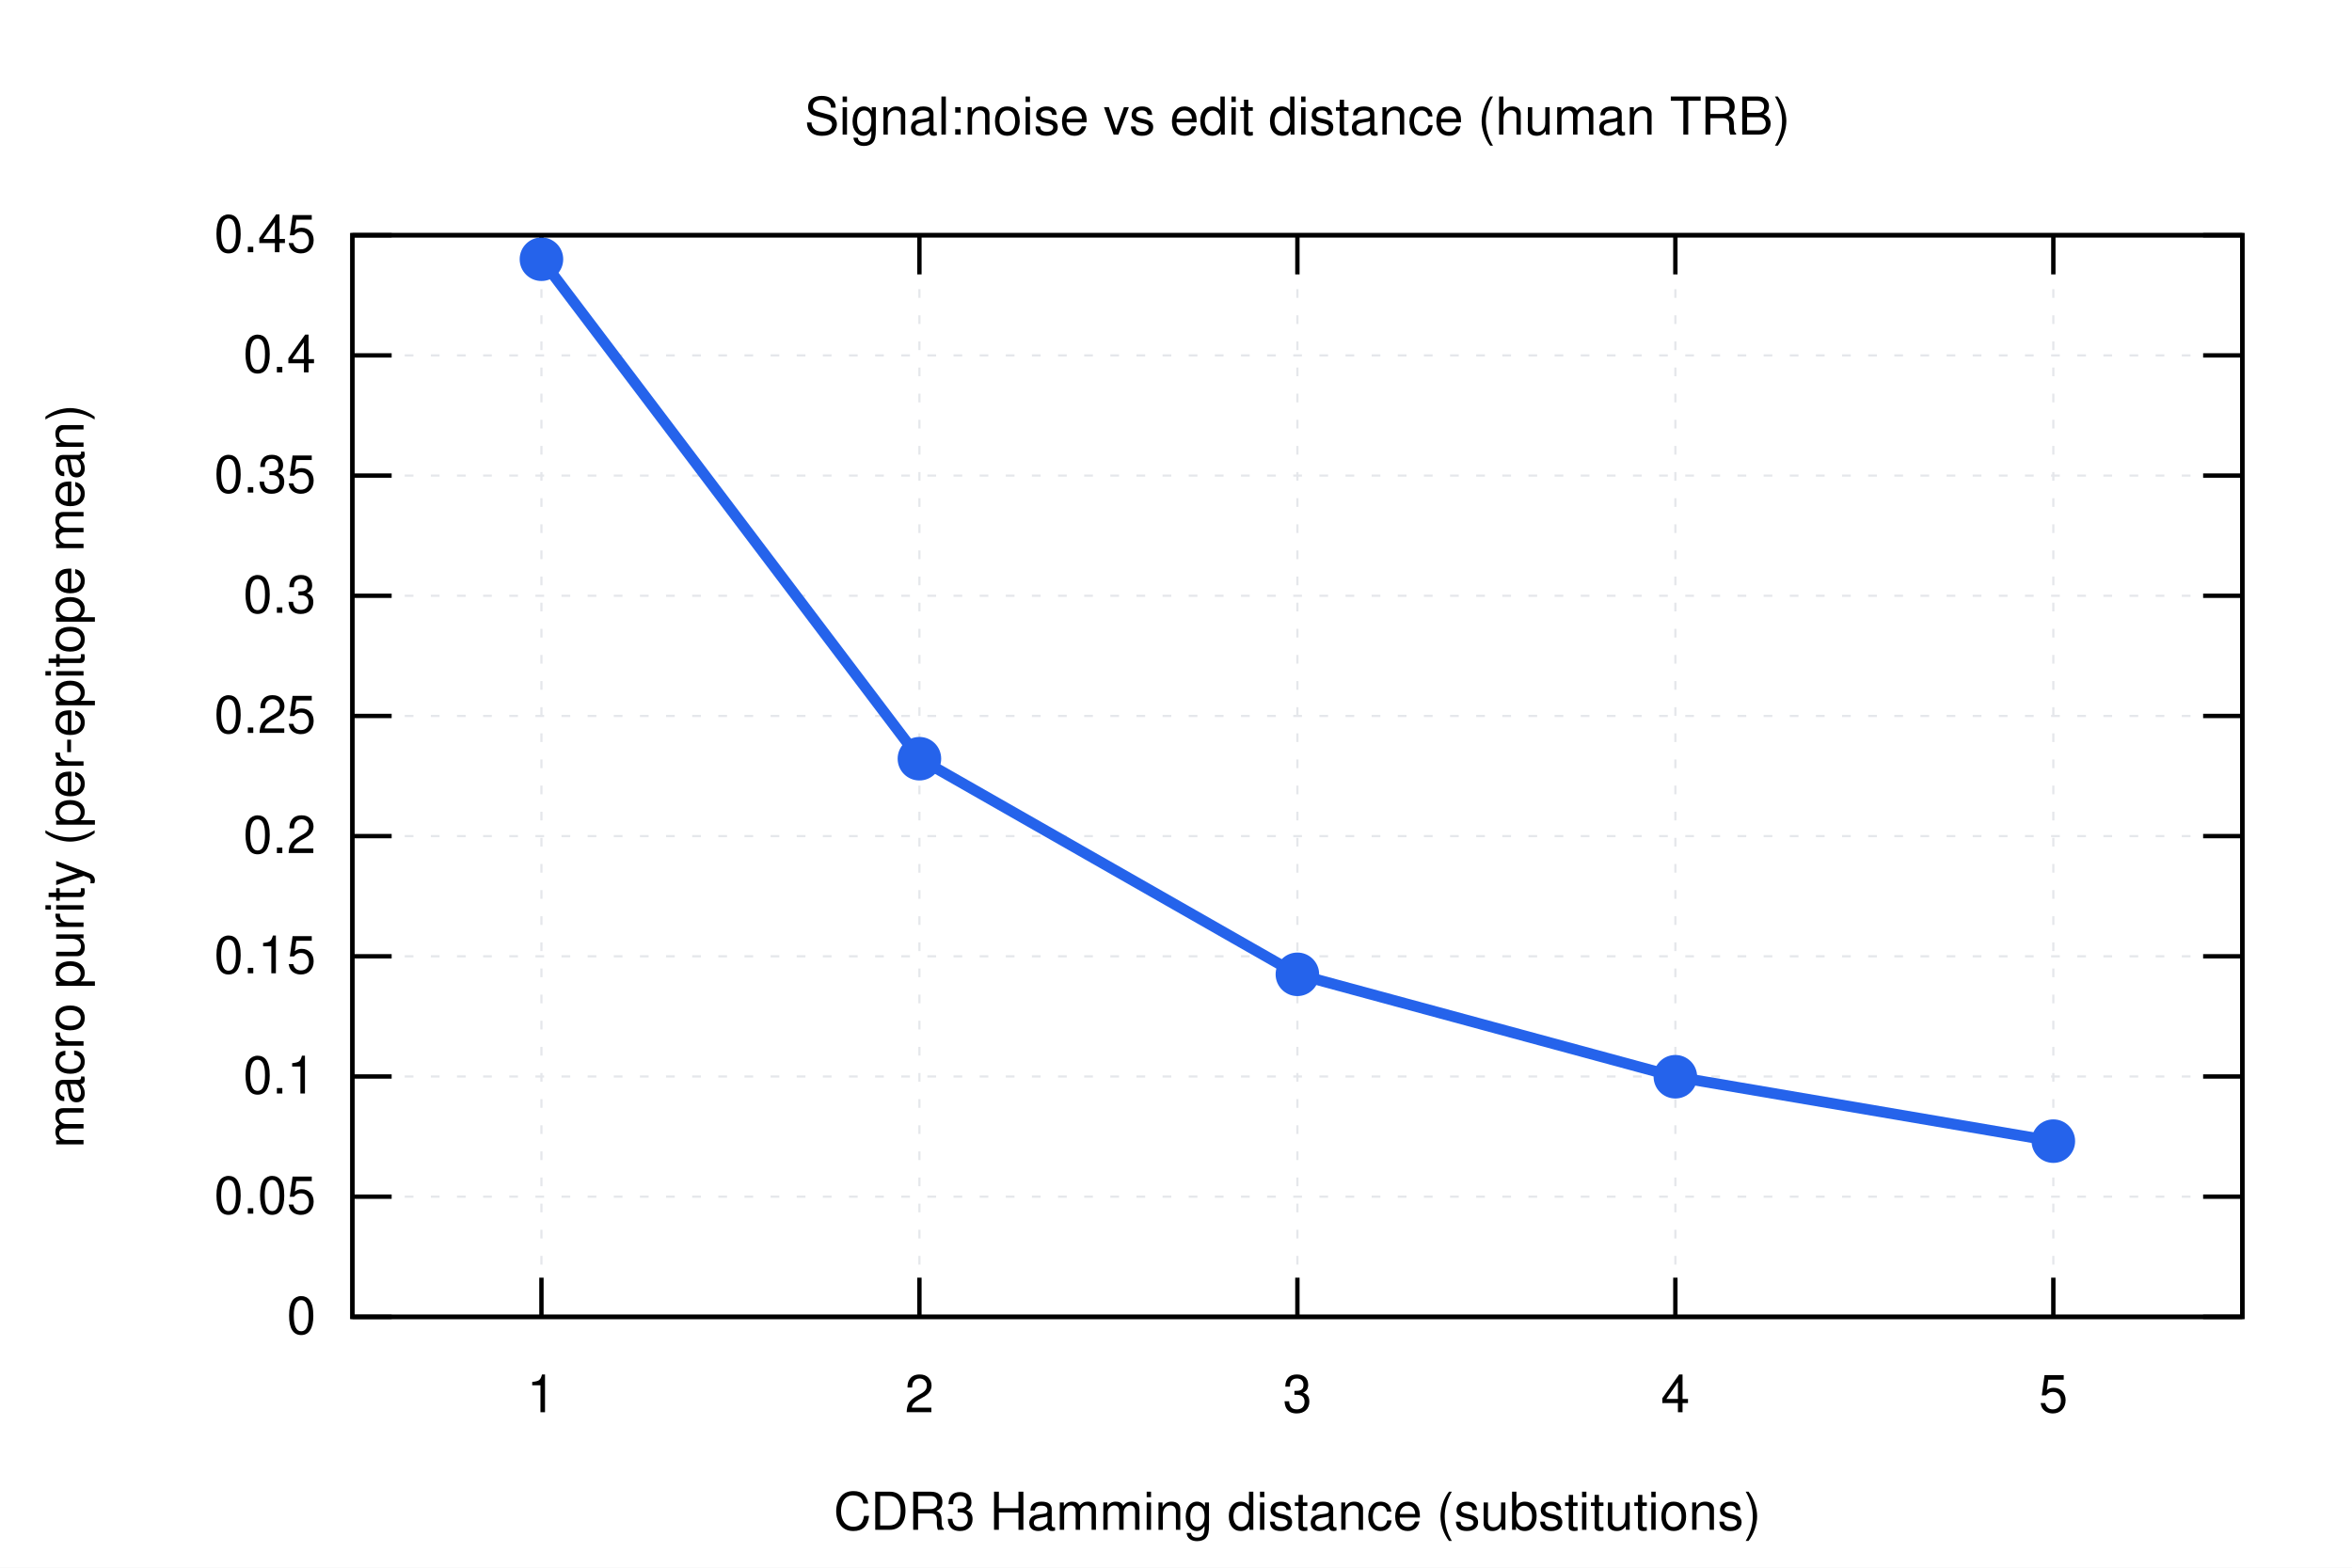
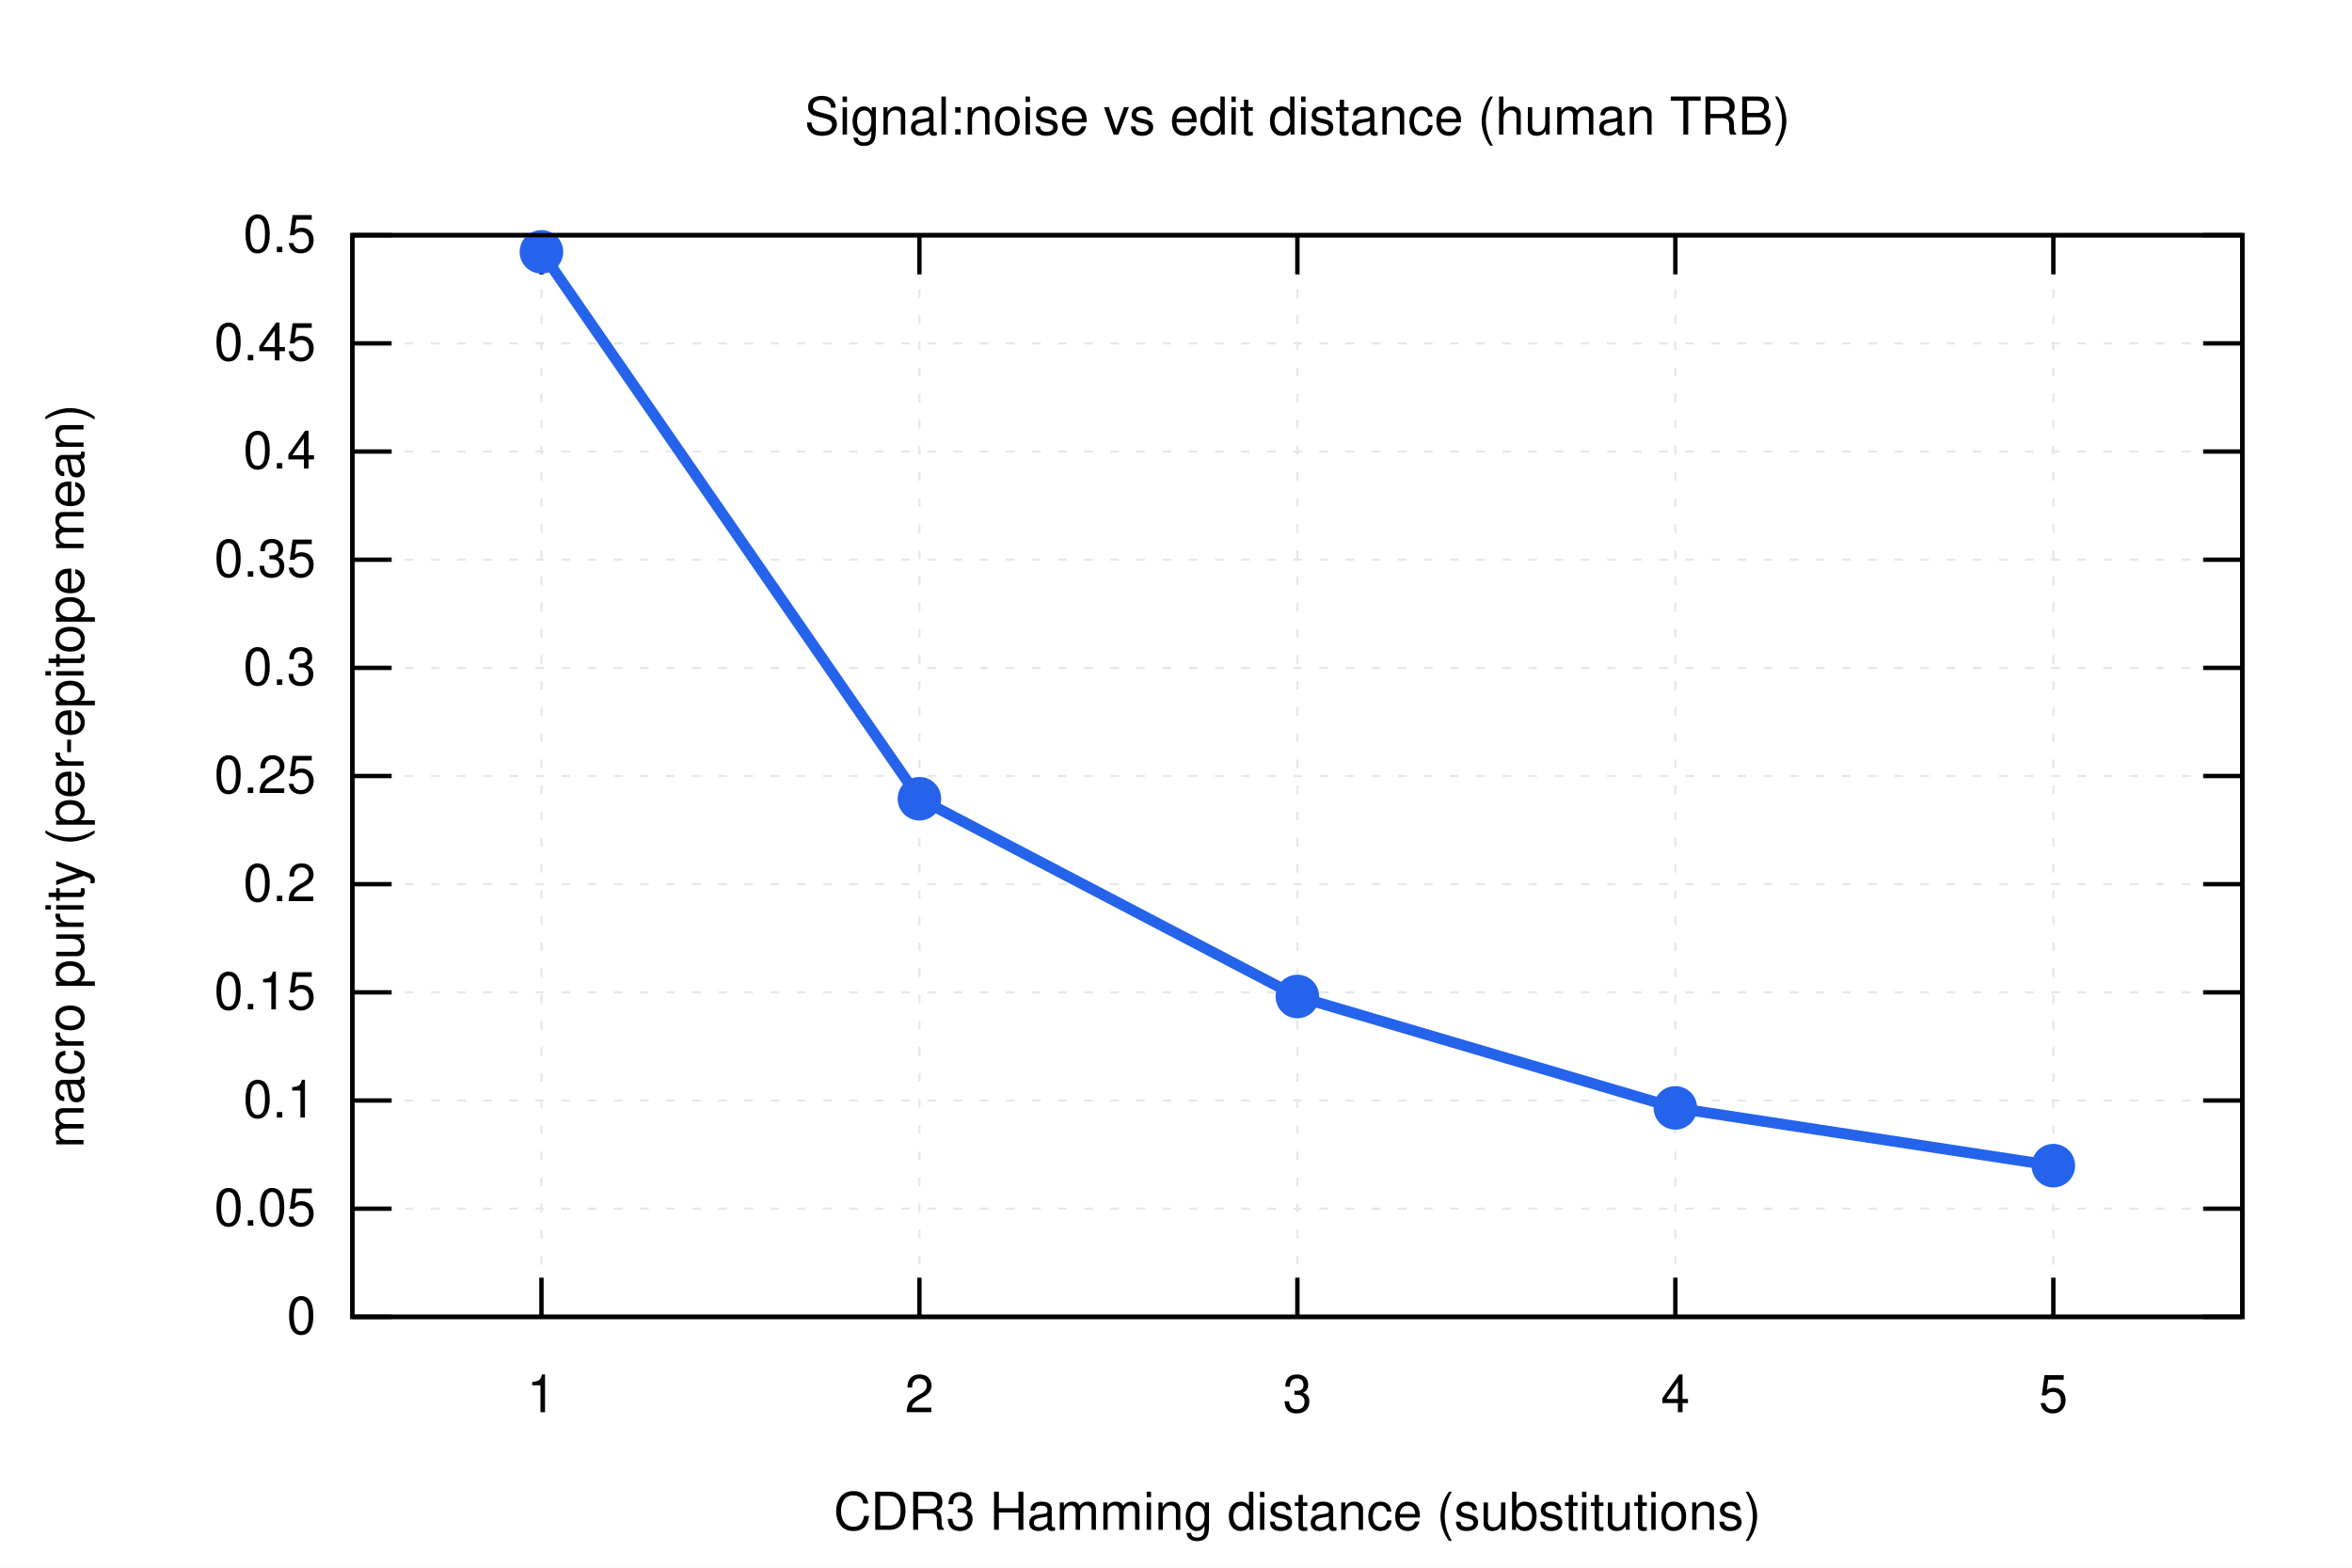
<svg xmlns="http://www.w3.org/2000/svg" xmlns:xlink="http://www.w3.org/1999/xlink" width="540" height="360" viewBox="0 0 540 360">
  <g id="gnuplot_canvas">
    <rect x="0" y="0" width="540" height="360" fill="#ffffff" />
    <defs>
      <circle id="gpDot" r="0.5" stroke-width="0.5" stroke="currentColor" />
      <path id="gpPt0" stroke-width="0.222" stroke="currentColor" d="M-1,0 h2 M0,-1 v2" />
      <path id="gpPt1" stroke-width="0.222" stroke="currentColor" d="M-1,-1 L1,1 M1,-1 L-1,1" />
      <path id="gpPt2" stroke-width="0.222" stroke="currentColor" d="M-1,0 L1,0 M0,-1 L0,1 M-1,-1 L1,1 M-1,1 L1,-1" />
      <rect id="gpPt3" stroke-width="0.222" stroke="currentColor" x="-1" y="-1" width="2" height="2" />
      <rect id="gpPt4" stroke-width="0.222" stroke="currentColor" fill="currentColor" x="-1" y="-1" width="2" height="2" />
      <circle id="gpPt5" stroke-width="0.222" stroke="currentColor" cx="0" cy="0" r="1" />
      <use xlink:href="#gpPt5" id="gpPt6" fill="currentColor" stroke="none" />
      <path id="gpPt7" stroke-width="0.222" stroke="currentColor" d="M0,-1.33 L-1.33,0.67 L1.33,0.67 z" />
      <use xlink:href="#gpPt7" id="gpPt8" fill="currentColor" stroke="none" />
      <use xlink:href="#gpPt7" id="gpPt9" stroke="currentColor" transform="rotate(180)" />
      <use xlink:href="#gpPt9" id="gpPt10" fill="currentColor" stroke="none" />
      <use xlink:href="#gpPt3" id="gpPt11" stroke="currentColor" transform="rotate(45)" />
      <use xlink:href="#gpPt11" id="gpPt12" fill="currentColor" stroke="none" />
      <path id="gpPt13" stroke-width="0.222" stroke="currentColor" d="M0,1.330 L1.265,0.411 L0.782,-1.067 L-0.782,-1.076 L-1.265,0.411 z" />
      <use xlink:href="#gpPt13" id="gpPt14" fill="currentColor" stroke="none" />
      <filter id="textbox" filterUnits="objectBoundingBox" x="0" y="0" height="1" width="1">
        <feFlood flood-color="#FFFFFF" flood-opacity="1" result="bgnd" />
        <feComposite in="SourceGraphic" in2="bgnd" operator="atop" />
      </filter>
      <filter id="greybox" filterUnits="objectBoundingBox" x="0" y="0" height="1" width="1">
        <feFlood flood-color="lightgrey" flood-opacity="1" result="grey" />
        <feComposite in="SourceGraphic" in2="grey" operator="atop" />
      </filter>
    </defs>
    <g fill="none" color="#FFFFFF" stroke="currentColor" stroke-width="1.00" stroke-linecap="butt" stroke-linejoin="miter">
</g>
    <g fill="none" color="black" stroke="currentColor" stroke-width="1.00" stroke-linecap="butt" stroke-linejoin="miter">
</g>
    <g fill="none" color="black" stroke="black" stroke-width="0.50" stroke-linecap="butt" stroke-linejoin="miter">
</g>
    <g fill="none" color="gray" stroke="currentColor" stroke-width="0.50" stroke-linecap="butt" stroke-linejoin="miter">
      <path stroke="rgb(229, 231, 235)" stroke-dasharray="2,4" class="gridline" d="M80.92,302.40 L514.82,302.40  " />
    </g>
    <g fill="none" color="gray" stroke="rgb(229, 231, 235)" stroke-width="1.00" stroke-linecap="butt" stroke-linejoin="miter">
</g>
    <g fill="none" color="black" stroke="currentColor" stroke-width="1.00" stroke-linecap="butt" stroke-linejoin="miter">
      <path stroke="black" d="M80.92,302.40 L89.92,302.40 M514.82,302.40 L505.82,302.40  " />
      <g transform="translate(72.53,306.30)" stroke="none" fill="black" font-family="Helvetica" font-size="12.00" text-anchor="end">
        <text>
          <tspan font-family="Helvetica"> 0</tspan>
        </text>
      </g>
    </g>
    <g fill="none" color="black" stroke="currentColor" stroke-width="1.00" stroke-linecap="butt" stroke-linejoin="miter">
</g>
    <g fill="none" color="black" stroke="black" stroke-width="0.50" stroke-linecap="butt" stroke-linejoin="miter">
</g>
    <g fill="none" color="gray" stroke="currentColor" stroke-width="0.50" stroke-linecap="butt" stroke-linejoin="miter">
-       <path stroke="rgb(229, 231, 235)" stroke-dasharray="2,4" class="gridline" d="M80.92,274.80 L514.82,274.80  " />
-     </g>
-     <g fill="none" color="gray" stroke="rgb(229, 231, 235)" stroke-width="1.00" stroke-linecap="butt" stroke-linejoin="miter">
- </g>
-     <g fill="none" color="black" stroke="currentColor" stroke-width="1.00" stroke-linecap="butt" stroke-linejoin="miter">
-       <path stroke="black" d="M80.92,274.80 L89.92,274.80 M514.82,274.80 L505.82,274.80  " />
-       <g transform="translate(72.53,278.70)" stroke="none" fill="black" font-family="Helvetica" font-size="12.00" text-anchor="end">
+       <path stroke="rgb(229, 231, 235)" stroke-dasharray="2,4" class="gridline" d="M80.92,277.56 L514.82,277.56  " />
+     </g>
+     <g fill="none" color="gray" stroke="rgb(229, 231, 235)" stroke-width="1.00" stroke-linecap="butt" stroke-linejoin="miter">
+ </g>
+     <g fill="none" color="black" stroke="currentColor" stroke-width="1.00" stroke-linecap="butt" stroke-linejoin="miter">
+       <path stroke="black" d="M80.92,277.56 L89.92,277.56 M514.82,277.56 L505.82,277.56  " />
+       <g transform="translate(72.53,281.46)" stroke="none" fill="black" font-family="Helvetica" font-size="12.00" text-anchor="end">
        <text>
          <tspan font-family="Helvetica"> 0.05</tspan>
        </text>
      </g>
    </g>
    <g fill="none" color="black" stroke="currentColor" stroke-width="1.00" stroke-linecap="butt" stroke-linejoin="miter">
</g>
    <g fill="none" color="black" stroke="black" stroke-width="0.50" stroke-linecap="butt" stroke-linejoin="miter">
</g>
    <g fill="none" color="gray" stroke="currentColor" stroke-width="0.50" stroke-linecap="butt" stroke-linejoin="miter">
-       <path stroke="rgb(229, 231, 235)" stroke-dasharray="2,4" class="gridline" d="M80.92,247.20 L514.82,247.20  " />
-     </g>
-     <g fill="none" color="gray" stroke="rgb(229, 231, 235)" stroke-width="1.00" stroke-linecap="butt" stroke-linejoin="miter">
- </g>
-     <g fill="none" color="black" stroke="currentColor" stroke-width="1.00" stroke-linecap="butt" stroke-linejoin="miter">
-       <path stroke="black" d="M80.92,247.20 L89.92,247.20 M514.82,247.20 L505.82,247.20  " />
-       <g transform="translate(72.53,251.10)" stroke="none" fill="black" font-family="Helvetica" font-size="12.00" text-anchor="end">
+       <path stroke="rgb(229, 231, 235)" stroke-dasharray="2,4" class="gridline" d="M80.92,252.72 L514.82,252.72  " />
+     </g>
+     <g fill="none" color="gray" stroke="rgb(229, 231, 235)" stroke-width="1.00" stroke-linecap="butt" stroke-linejoin="miter">
+ </g>
+     <g fill="none" color="black" stroke="currentColor" stroke-width="1.00" stroke-linecap="butt" stroke-linejoin="miter">
+       <path stroke="black" d="M80.92,252.72 L89.92,252.72 M514.82,252.72 L505.82,252.72  " />
+       <g transform="translate(72.53,256.62)" stroke="none" fill="black" font-family="Helvetica" font-size="12.00" text-anchor="end">
        <text>
          <tspan font-family="Helvetica"> 0.1</tspan>
        </text>
      </g>
    </g>
    <g fill="none" color="black" stroke="currentColor" stroke-width="1.00" stroke-linecap="butt" stroke-linejoin="miter">
</g>
    <g fill="none" color="black" stroke="black" stroke-width="0.50" stroke-linecap="butt" stroke-linejoin="miter">
</g>
    <g fill="none" color="gray" stroke="currentColor" stroke-width="0.50" stroke-linecap="butt" stroke-linejoin="miter">
-       <path stroke="rgb(229, 231, 235)" stroke-dasharray="2,4" class="gridline" d="M80.92,219.60 L514.82,219.60  " />
-     </g>
-     <g fill="none" color="gray" stroke="rgb(229, 231, 235)" stroke-width="1.00" stroke-linecap="butt" stroke-linejoin="miter">
- </g>
-     <g fill="none" color="black" stroke="currentColor" stroke-width="1.00" stroke-linecap="butt" stroke-linejoin="miter">
-       <path stroke="black" d="M80.92,219.60 L89.92,219.60 M514.82,219.60 L505.82,219.60  " />
-       <g transform="translate(72.53,223.50)" stroke="none" fill="black" font-family="Helvetica" font-size="12.00" text-anchor="end">
+       <path stroke="rgb(229, 231, 235)" stroke-dasharray="2,4" class="gridline" d="M80.92,227.88 L514.82,227.88  " />
+     </g>
+     <g fill="none" color="gray" stroke="rgb(229, 231, 235)" stroke-width="1.00" stroke-linecap="butt" stroke-linejoin="miter">
+ </g>
+     <g fill="none" color="black" stroke="currentColor" stroke-width="1.00" stroke-linecap="butt" stroke-linejoin="miter">
+       <path stroke="black" d="M80.92,227.88 L89.92,227.88 M514.82,227.88 L505.82,227.88  " />
+       <g transform="translate(72.53,231.78)" stroke="none" fill="black" font-family="Helvetica" font-size="12.00" text-anchor="end">
        <text>
          <tspan font-family="Helvetica"> 0.15</tspan>
        </text>
      </g>
    </g>
    <g fill="none" color="black" stroke="currentColor" stroke-width="1.00" stroke-linecap="butt" stroke-linejoin="miter">
</g>
    <g fill="none" color="black" stroke="black" stroke-width="0.50" stroke-linecap="butt" stroke-linejoin="miter">
</g>
    <g fill="none" color="gray" stroke="currentColor" stroke-width="0.50" stroke-linecap="butt" stroke-linejoin="miter">
-       <path stroke="rgb(229, 231, 235)" stroke-dasharray="2,4" class="gridline" d="M80.92,192.00 L514.82,192.00  " />
-     </g>
-     <g fill="none" color="gray" stroke="rgb(229, 231, 235)" stroke-width="1.00" stroke-linecap="butt" stroke-linejoin="miter">
- </g>
-     <g fill="none" color="black" stroke="currentColor" stroke-width="1.00" stroke-linecap="butt" stroke-linejoin="miter">
-       <path stroke="black" d="M80.92,192.00 L89.92,192.00 M514.82,192.00 L505.82,192.00  " />
-       <g transform="translate(72.53,195.90)" stroke="none" fill="black" font-family="Helvetica" font-size="12.00" text-anchor="end">
+       <path stroke="rgb(229, 231, 235)" stroke-dasharray="2,4" class="gridline" d="M80.92,203.04 L514.82,203.04  " />
+     </g>
+     <g fill="none" color="gray" stroke="rgb(229, 231, 235)" stroke-width="1.00" stroke-linecap="butt" stroke-linejoin="miter">
+ </g>
+     <g fill="none" color="black" stroke="currentColor" stroke-width="1.00" stroke-linecap="butt" stroke-linejoin="miter">
+       <path stroke="black" d="M80.92,203.04 L89.92,203.04 M514.82,203.04 L505.82,203.04  " />
+       <g transform="translate(72.53,206.94)" stroke="none" fill="black" font-family="Helvetica" font-size="12.00" text-anchor="end">
        <text>
          <tspan font-family="Helvetica"> 0.2</tspan>
        </text>
      </g>
    </g>
    <g fill="none" color="black" stroke="currentColor" stroke-width="1.00" stroke-linecap="butt" stroke-linejoin="miter">
</g>
    <g fill="none" color="black" stroke="black" stroke-width="0.50" stroke-linecap="butt" stroke-linejoin="miter">
</g>
    <g fill="none" color="gray" stroke="currentColor" stroke-width="0.50" stroke-linecap="butt" stroke-linejoin="miter">
-       <path stroke="rgb(229, 231, 235)" stroke-dasharray="2,4" class="gridline" d="M80.92,164.41 L514.82,164.41  " />
-     </g>
-     <g fill="none" color="gray" stroke="rgb(229, 231, 235)" stroke-width="1.00" stroke-linecap="butt" stroke-linejoin="miter">
- </g>
-     <g fill="none" color="black" stroke="currentColor" stroke-width="1.00" stroke-linecap="butt" stroke-linejoin="miter">
-       <path stroke="black" d="M80.92,164.41 L89.92,164.41 M514.82,164.41 L505.82,164.41  " />
-       <g transform="translate(72.53,168.31)" stroke="none" fill="black" font-family="Helvetica" font-size="12.00" text-anchor="end">
+       <path stroke="rgb(229, 231, 235)" stroke-dasharray="2,4" class="gridline" d="M80.92,178.20 L514.82,178.20  " />
+     </g>
+     <g fill="none" color="gray" stroke="rgb(229, 231, 235)" stroke-width="1.00" stroke-linecap="butt" stroke-linejoin="miter">
+ </g>
+     <g fill="none" color="black" stroke="currentColor" stroke-width="1.00" stroke-linecap="butt" stroke-linejoin="miter">
+       <path stroke="black" d="M80.92,178.20 L89.92,178.20 M514.82,178.20 L505.82,178.20  " />
+       <g transform="translate(72.53,182.10)" stroke="none" fill="black" font-family="Helvetica" font-size="12.00" text-anchor="end">
        <text>
          <tspan font-family="Helvetica"> 0.25</tspan>
        </text>
      </g>
    </g>
    <g fill="none" color="black" stroke="currentColor" stroke-width="1.00" stroke-linecap="butt" stroke-linejoin="miter">
</g>
    <g fill="none" color="black" stroke="black" stroke-width="0.50" stroke-linecap="butt" stroke-linejoin="miter">
</g>
    <g fill="none" color="gray" stroke="currentColor" stroke-width="0.50" stroke-linecap="butt" stroke-linejoin="miter">
-       <path stroke="rgb(229, 231, 235)" stroke-dasharray="2,4" class="gridline" d="M80.92,136.81 L514.82,136.81  " />
-     </g>
-     <g fill="none" color="gray" stroke="rgb(229, 231, 235)" stroke-width="1.00" stroke-linecap="butt" stroke-linejoin="miter">
- </g>
-     <g fill="none" color="black" stroke="currentColor" stroke-width="1.00" stroke-linecap="butt" stroke-linejoin="miter">
-       <path stroke="black" d="M80.92,136.81 L89.92,136.81 M514.82,136.81 L505.82,136.81  " />
-       <g transform="translate(72.53,140.71)" stroke="none" fill="black" font-family="Helvetica" font-size="12.00" text-anchor="end">
+       <path stroke="rgb(229, 231, 235)" stroke-dasharray="2,4" class="gridline" d="M80.92,153.37 L514.82,153.37  " />
+     </g>
+     <g fill="none" color="gray" stroke="rgb(229, 231, 235)" stroke-width="1.00" stroke-linecap="butt" stroke-linejoin="miter">
+ </g>
+     <g fill="none" color="black" stroke="currentColor" stroke-width="1.00" stroke-linecap="butt" stroke-linejoin="miter">
+       <path stroke="black" d="M80.92,153.37 L89.92,153.37 M514.82,153.37 L505.82,153.37  " />
+       <g transform="translate(72.53,157.27)" stroke="none" fill="black" font-family="Helvetica" font-size="12.00" text-anchor="end">
        <text>
          <tspan font-family="Helvetica"> 0.3</tspan>
        </text>
      </g>
    </g>
    <g fill="none" color="black" stroke="currentColor" stroke-width="1.00" stroke-linecap="butt" stroke-linejoin="miter">
</g>
    <g fill="none" color="black" stroke="black" stroke-width="0.50" stroke-linecap="butt" stroke-linejoin="miter">
</g>
    <g fill="none" color="gray" stroke="currentColor" stroke-width="0.50" stroke-linecap="butt" stroke-linejoin="miter">
-       <path stroke="rgb(229, 231, 235)" stroke-dasharray="2,4" class="gridline" d="M80.92,109.21 L514.82,109.21  " />
-     </g>
-     <g fill="none" color="gray" stroke="rgb(229, 231, 235)" stroke-width="1.00" stroke-linecap="butt" stroke-linejoin="miter">
- </g>
-     <g fill="none" color="black" stroke="currentColor" stroke-width="1.00" stroke-linecap="butt" stroke-linejoin="miter">
-       <path stroke="black" d="M80.92,109.21 L89.92,109.21 M514.82,109.21 L505.82,109.21  " />
-       <g transform="translate(72.53,113.11)" stroke="none" fill="black" font-family="Helvetica" font-size="12.00" text-anchor="end">
+       <path stroke="rgb(229, 231, 235)" stroke-dasharray="2,4" class="gridline" d="M80.92,128.53 L514.82,128.53  " />
+     </g>
+     <g fill="none" color="gray" stroke="rgb(229, 231, 235)" stroke-width="1.00" stroke-linecap="butt" stroke-linejoin="miter">
+ </g>
+     <g fill="none" color="black" stroke="currentColor" stroke-width="1.00" stroke-linecap="butt" stroke-linejoin="miter">
+       <path stroke="black" d="M80.92,128.53 L89.92,128.53 M514.82,128.53 L505.82,128.53  " />
+       <g transform="translate(72.53,132.43)" stroke="none" fill="black" font-family="Helvetica" font-size="12.00" text-anchor="end">
        <text>
          <tspan font-family="Helvetica"> 0.35</tspan>
        </text>
      </g>
    </g>
    <g fill="none" color="black" stroke="currentColor" stroke-width="1.00" stroke-linecap="butt" stroke-linejoin="miter">
</g>
    <g fill="none" color="black" stroke="black" stroke-width="0.50" stroke-linecap="butt" stroke-linejoin="miter">
</g>
    <g fill="none" color="gray" stroke="currentColor" stroke-width="0.50" stroke-linecap="butt" stroke-linejoin="miter">
-       <path stroke="rgb(229, 231, 235)" stroke-dasharray="2,4" class="gridline" d="M80.92,81.61 L514.82,81.61  " />
-     </g>
-     <g fill="none" color="gray" stroke="rgb(229, 231, 235)" stroke-width="1.00" stroke-linecap="butt" stroke-linejoin="miter">
- </g>
-     <g fill="none" color="black" stroke="currentColor" stroke-width="1.00" stroke-linecap="butt" stroke-linejoin="miter">
-       <path stroke="black" d="M80.92,81.61 L89.92,81.61 M514.82,81.61 L505.82,81.61  " />
-       <g transform="translate(72.53,85.51)" stroke="none" fill="black" font-family="Helvetica" font-size="12.00" text-anchor="end">
+       <path stroke="rgb(229, 231, 235)" stroke-dasharray="2,4" class="gridline" d="M80.92,103.69 L514.82,103.69  " />
+     </g>
+     <g fill="none" color="gray" stroke="rgb(229, 231, 235)" stroke-width="1.00" stroke-linecap="butt" stroke-linejoin="miter">
+ </g>
+     <g fill="none" color="black" stroke="currentColor" stroke-width="1.00" stroke-linecap="butt" stroke-linejoin="miter">
+       <path stroke="black" d="M80.92,103.69 L89.92,103.69 M514.82,103.69 L505.82,103.69  " />
+       <g transform="translate(72.53,107.59)" stroke="none" fill="black" font-family="Helvetica" font-size="12.00" text-anchor="end">
        <text>
          <tspan font-family="Helvetica"> 0.4</tspan>
+         </text>
+       </g>
+     </g>
+     <g fill="none" color="black" stroke="currentColor" stroke-width="1.00" stroke-linecap="butt" stroke-linejoin="miter">
+ </g>
+     <g fill="none" color="black" stroke="black" stroke-width="0.50" stroke-linecap="butt" stroke-linejoin="miter">
+ </g>
+     <g fill="none" color="gray" stroke="currentColor" stroke-width="0.50" stroke-linecap="butt" stroke-linejoin="miter">
+       <path stroke="rgb(229, 231, 235)" stroke-dasharray="2,4" class="gridline" d="M80.92,78.85 L514.82,78.85  " />
+     </g>
+     <g fill="none" color="gray" stroke="rgb(229, 231, 235)" stroke-width="1.00" stroke-linecap="butt" stroke-linejoin="miter">
+ </g>
+     <g fill="none" color="black" stroke="currentColor" stroke-width="1.00" stroke-linecap="butt" stroke-linejoin="miter">
+       <path stroke="black" d="M80.92,78.85 L89.92,78.85 M514.82,78.85 L505.82,78.85  " />
+       <g transform="translate(72.53,82.75)" stroke="none" fill="black" font-family="Helvetica" font-size="12.00" text-anchor="end">
+         <text>
+           <tspan font-family="Helvetica"> 0.45</tspan>
        </text>
      </g>
    </g>
    <g fill="none" color="black" stroke="currentColor" stroke-width="1.00" stroke-linecap="butt" stroke-linejoin="miter">
</g>
    <g fill="none" color="black" stroke="black" stroke-width="0.50" stroke-linecap="butt" stroke-linejoin="miter">
</g>
    <g fill="none" color="gray" stroke="currentColor" stroke-width="0.50" stroke-linecap="butt" stroke-linejoin="miter">
      <path stroke="rgb(229, 231, 235)" stroke-dasharray="2,4" class="gridline" d="M80.92,54.01 L514.82,54.01  " />
    </g>
    <g fill="none" color="gray" stroke="rgb(229, 231, 235)" stroke-width="1.00" stroke-linecap="butt" stroke-linejoin="miter">
</g>
    <g fill="none" color="black" stroke="currentColor" stroke-width="1.00" stroke-linecap="butt" stroke-linejoin="miter">
      <path stroke="black" d="M80.92,54.01 L89.92,54.01 M514.82,54.01 L505.82,54.01  " />
      <g transform="translate(72.53,57.91)" stroke="none" fill="black" font-family="Helvetica" font-size="12.00" text-anchor="end">
        <text>
-           <tspan font-family="Helvetica"> 0.45</tspan>
+           <tspan font-family="Helvetica"> 0.5</tspan>
        </text>
      </g>
    </g>
    <g fill="none" color="black" stroke="currentColor" stroke-width="1.00" stroke-linecap="butt" stroke-linejoin="miter">
</g>
    <g fill="none" color="black" stroke="black" stroke-width="0.50" stroke-linecap="butt" stroke-linejoin="miter">
</g>
    <g fill="none" color="gray" stroke="currentColor" stroke-width="0.50" stroke-linecap="butt" stroke-linejoin="miter">
      <path stroke="rgb(229, 231, 235)" stroke-dasharray="2,4" class="gridline" d="M124.31,302.40 L124.31,54.01  " />
    </g>
    <g fill="none" color="gray" stroke="rgb(229, 231, 235)" stroke-width="1.00" stroke-linecap="butt" stroke-linejoin="miter">
</g>
    <g fill="none" color="black" stroke="currentColor" stroke-width="1.00" stroke-linecap="butt" stroke-linejoin="miter">
      <path stroke="black" d="M124.31,302.40 L124.31,293.40 M124.31,54.01 L124.31,63.01  " />
      <g transform="translate(124.31,324.30)" stroke="none" fill="black" font-family="Helvetica" font-size="12.00" text-anchor="middle">
        <text>
          <tspan font-family="Helvetica"> 1</tspan>
        </text>
      </g>
    </g>
    <g fill="none" color="black" stroke="currentColor" stroke-width="1.00" stroke-linecap="butt" stroke-linejoin="miter">
</g>
    <g fill="none" color="black" stroke="black" stroke-width="0.50" stroke-linecap="butt" stroke-linejoin="miter">
</g>
    <g fill="none" color="gray" stroke="currentColor" stroke-width="0.50" stroke-linecap="butt" stroke-linejoin="miter">
      <path stroke="rgb(229, 231, 235)" stroke-dasharray="2,4" class="gridline" d="M211.09,302.40 L211.09,54.01  " />
    </g>
    <g fill="none" color="gray" stroke="rgb(229, 231, 235)" stroke-width="1.00" stroke-linecap="butt" stroke-linejoin="miter">
</g>
    <g fill="none" color="black" stroke="currentColor" stroke-width="1.00" stroke-linecap="butt" stroke-linejoin="miter">
      <path stroke="black" d="M211.09,302.40 L211.09,293.40 M211.09,54.01 L211.09,63.01  " />
      <g transform="translate(211.09,324.30)" stroke="none" fill="black" font-family="Helvetica" font-size="12.00" text-anchor="middle">
        <text>
          <tspan font-family="Helvetica"> 2</tspan>
        </text>
      </g>
    </g>
    <g fill="none" color="black" stroke="currentColor" stroke-width="1.00" stroke-linecap="butt" stroke-linejoin="miter">
</g>
    <g fill="none" color="black" stroke="black" stroke-width="0.50" stroke-linecap="butt" stroke-linejoin="miter">
</g>
    <g fill="none" color="gray" stroke="currentColor" stroke-width="0.50" stroke-linecap="butt" stroke-linejoin="miter">
      <path stroke="rgb(229, 231, 235)" stroke-dasharray="2,4" class="gridline" d="M297.87,302.40 L297.87,54.01  " />
    </g>
    <g fill="none" color="gray" stroke="rgb(229, 231, 235)" stroke-width="1.00" stroke-linecap="butt" stroke-linejoin="miter">
</g>
    <g fill="none" color="black" stroke="currentColor" stroke-width="1.00" stroke-linecap="butt" stroke-linejoin="miter">
      <path stroke="black" d="M297.87,302.40 L297.87,293.40 M297.87,54.01 L297.87,63.01  " />
      <g transform="translate(297.87,324.30)" stroke="none" fill="black" font-family="Helvetica" font-size="12.00" text-anchor="middle">
        <text>
          <tspan font-family="Helvetica"> 3</tspan>
        </text>
      </g>
    </g>
    <g fill="none" color="black" stroke="currentColor" stroke-width="1.00" stroke-linecap="butt" stroke-linejoin="miter">
</g>
    <g fill="none" color="black" stroke="black" stroke-width="0.50" stroke-linecap="butt" stroke-linejoin="miter">
</g>
    <g fill="none" color="gray" stroke="currentColor" stroke-width="0.50" stroke-linecap="butt" stroke-linejoin="miter">
      <path stroke="rgb(229, 231, 235)" stroke-dasharray="2,4" class="gridline" d="M384.65,302.40 L384.65,54.01  " />
    </g>
    <g fill="none" color="gray" stroke="rgb(229, 231, 235)" stroke-width="1.00" stroke-linecap="butt" stroke-linejoin="miter">
</g>
    <g fill="none" color="black" stroke="currentColor" stroke-width="1.00" stroke-linecap="butt" stroke-linejoin="miter">
      <path stroke="black" d="M384.65,302.40 L384.65,293.40 M384.65,54.01 L384.65,63.01  " />
      <g transform="translate(384.65,324.30)" stroke="none" fill="black" font-family="Helvetica" font-size="12.00" text-anchor="middle">
        <text>
          <tspan font-family="Helvetica"> 4</tspan>
        </text>
      </g>
    </g>
    <g fill="none" color="black" stroke="currentColor" stroke-width="1.00" stroke-linecap="butt" stroke-linejoin="miter">
</g>
    <g fill="none" color="black" stroke="black" stroke-width="0.50" stroke-linecap="butt" stroke-linejoin="miter">
</g>
    <g fill="none" color="gray" stroke="currentColor" stroke-width="0.50" stroke-linecap="butt" stroke-linejoin="miter">
      <path stroke="rgb(229, 231, 235)" stroke-dasharray="2,4" class="gridline" d="M471.43,302.40 L471.43,63.01 L471.43,54.01  " />
    </g>
    <g fill="none" color="gray" stroke="rgb(229, 231, 235)" stroke-width="1.00" stroke-linecap="butt" stroke-linejoin="miter">
</g>
    <g fill="none" color="black" stroke="currentColor" stroke-width="1.00" stroke-linecap="butt" stroke-linejoin="miter">
      <path stroke="black" d="M471.43,302.40 L471.43,293.40 M471.43,54.01 L471.43,63.01  " />
      <g transform="translate(471.43,324.30)" stroke="none" fill="black" font-family="Helvetica" font-size="12.00" text-anchor="middle">
        <text>
          <tspan font-family="Helvetica"> 5</tspan>
        </text>
      </g>
    </g>
    <g fill="none" color="black" stroke="currentColor" stroke-width="1.00" stroke-linecap="butt" stroke-linejoin="miter">
</g>
    <g fill="none" color="black" stroke="currentColor" stroke-width="1.00" stroke-linecap="butt" stroke-linejoin="miter">
      <path stroke="black" d="M80.92,54.01 L80.92,302.40 L514.82,302.40 L514.82,54.01 L80.92,54.01 Z  " />
    </g>
    <g fill="none" color="black" stroke="currentColor" stroke-width="1.00" stroke-linecap="butt" stroke-linejoin="miter">
</g>
    <g id="gnuplot_plot_1" fill="none">
      <g fill="none" color="#FFFFFF" stroke="black" stroke-width="2.50" stroke-linecap="butt" stroke-linejoin="miter">
</g>
      <g fill="none" color="black" stroke="currentColor" stroke-width="2.50" stroke-linecap="butt" stroke-linejoin="miter">
-         <path stroke="rgb( 37,  99, 235)" d="M124.31,59.53 L211.09,174.23 L297.87,223.74 L384.65,247.26 L471.43,262.05  " />
-         <use xlink:href="#gpPt6" transform="translate(124.31,59.53) scale(4.50)" color="rgb( 37,  99, 235)" />
-         <use xlink:href="#gpPt6" transform="translate(211.09,174.23) scale(4.50)" color="rgb( 37,  99, 235)" />
-         <use xlink:href="#gpPt6" transform="translate(297.87,223.74) scale(4.50)" color="rgb( 37,  99, 235)" />
-         <use xlink:href="#gpPt6" transform="translate(384.65,247.26) scale(4.50)" color="rgb( 37,  99, 235)" />
-         <use xlink:href="#gpPt6" transform="translate(471.43,262.05) scale(4.50)" color="rgb( 37,  99, 235)" />
+         <path stroke="rgb( 37,  99, 235)" d="M124.31,57.84 L211.09,183.42 L297.87,228.83 L384.65,254.41 L471.43,267.68  " />
+         <use xlink:href="#gpPt6" transform="translate(124.31,57.84) scale(4.50)" color="rgb( 37,  99, 235)" />
+         <use xlink:href="#gpPt6" transform="translate(211.09,183.42) scale(4.50)" color="rgb( 37,  99, 235)" />
+         <use xlink:href="#gpPt6" transform="translate(297.87,228.83) scale(4.50)" color="rgb( 37,  99, 235)" />
+         <use xlink:href="#gpPt6" transform="translate(384.65,254.41) scale(4.50)" color="rgb( 37,  99, 235)" />
+         <use xlink:href="#gpPt6" transform="translate(471.43,267.68) scale(4.50)" color="rgb( 37,  99, 235)" />
      </g>
    </g>
    <g fill="none" color="#FFFFFF" stroke="rgb( 37,  99, 235)" stroke-width="2.00" stroke-linecap="butt" stroke-linejoin="miter">
</g>
    <g fill="none" color="black" stroke="currentColor" stroke-width="2.00" stroke-linecap="butt" stroke-linejoin="miter">
</g>
    <g fill="none" color="black" stroke="black" stroke-width="1.00" stroke-linecap="butt" stroke-linejoin="miter">
</g>
    <g fill="none" color="black" stroke="currentColor" stroke-width="1.00" stroke-linecap="butt" stroke-linejoin="miter">
      <path stroke="black" d="M80.92,54.01 L80.92,302.40 L514.82,302.40 L514.82,54.01 L80.92,54.01 Z  " />
      <g transform="translate(19.18,178.21) rotate(270.00)" stroke="none" fill="black" font-family="Helvetica" font-size="12.00" text-anchor="middle">
        <text>
          <tspan font-family="Helvetica">macro purity (per-epitope mean)</tspan>
        </text>
      </g>
    </g>
    <g fill="none" color="black" stroke="currentColor" stroke-width="1.00" stroke-linecap="butt" stroke-linejoin="miter">
      <g transform="translate(297.87,351.30)" stroke="none" fill="black" font-family="Helvetica" font-size="12.00" text-anchor="middle">
        <text>
          <tspan font-family="Helvetica">CDR3 Hamming distance (substitutions)</tspan>
        </text>
      </g>
    </g>
    <g fill="none" color="black" stroke="currentColor" stroke-width="1.00" stroke-linecap="butt" stroke-linejoin="miter">
</g>
    <g fill="none" color="black" stroke="currentColor" stroke-width="1.00" stroke-linecap="butt" stroke-linejoin="miter">
      <g transform="translate(297.87,30.91)" stroke="none" fill="black" font-family="Helvetica" font-size="12.00" text-anchor="middle">
        <text>
          <tspan font-family="Helvetica">Signal:noise vs edit distance (human TRB)</tspan>
        </text>
      </g>
    </g>
    <g fill="none" color="black" stroke="currentColor" stroke-width="1.00" stroke-linecap="butt" stroke-linejoin="miter">
</g>
  </g>
</svg>
